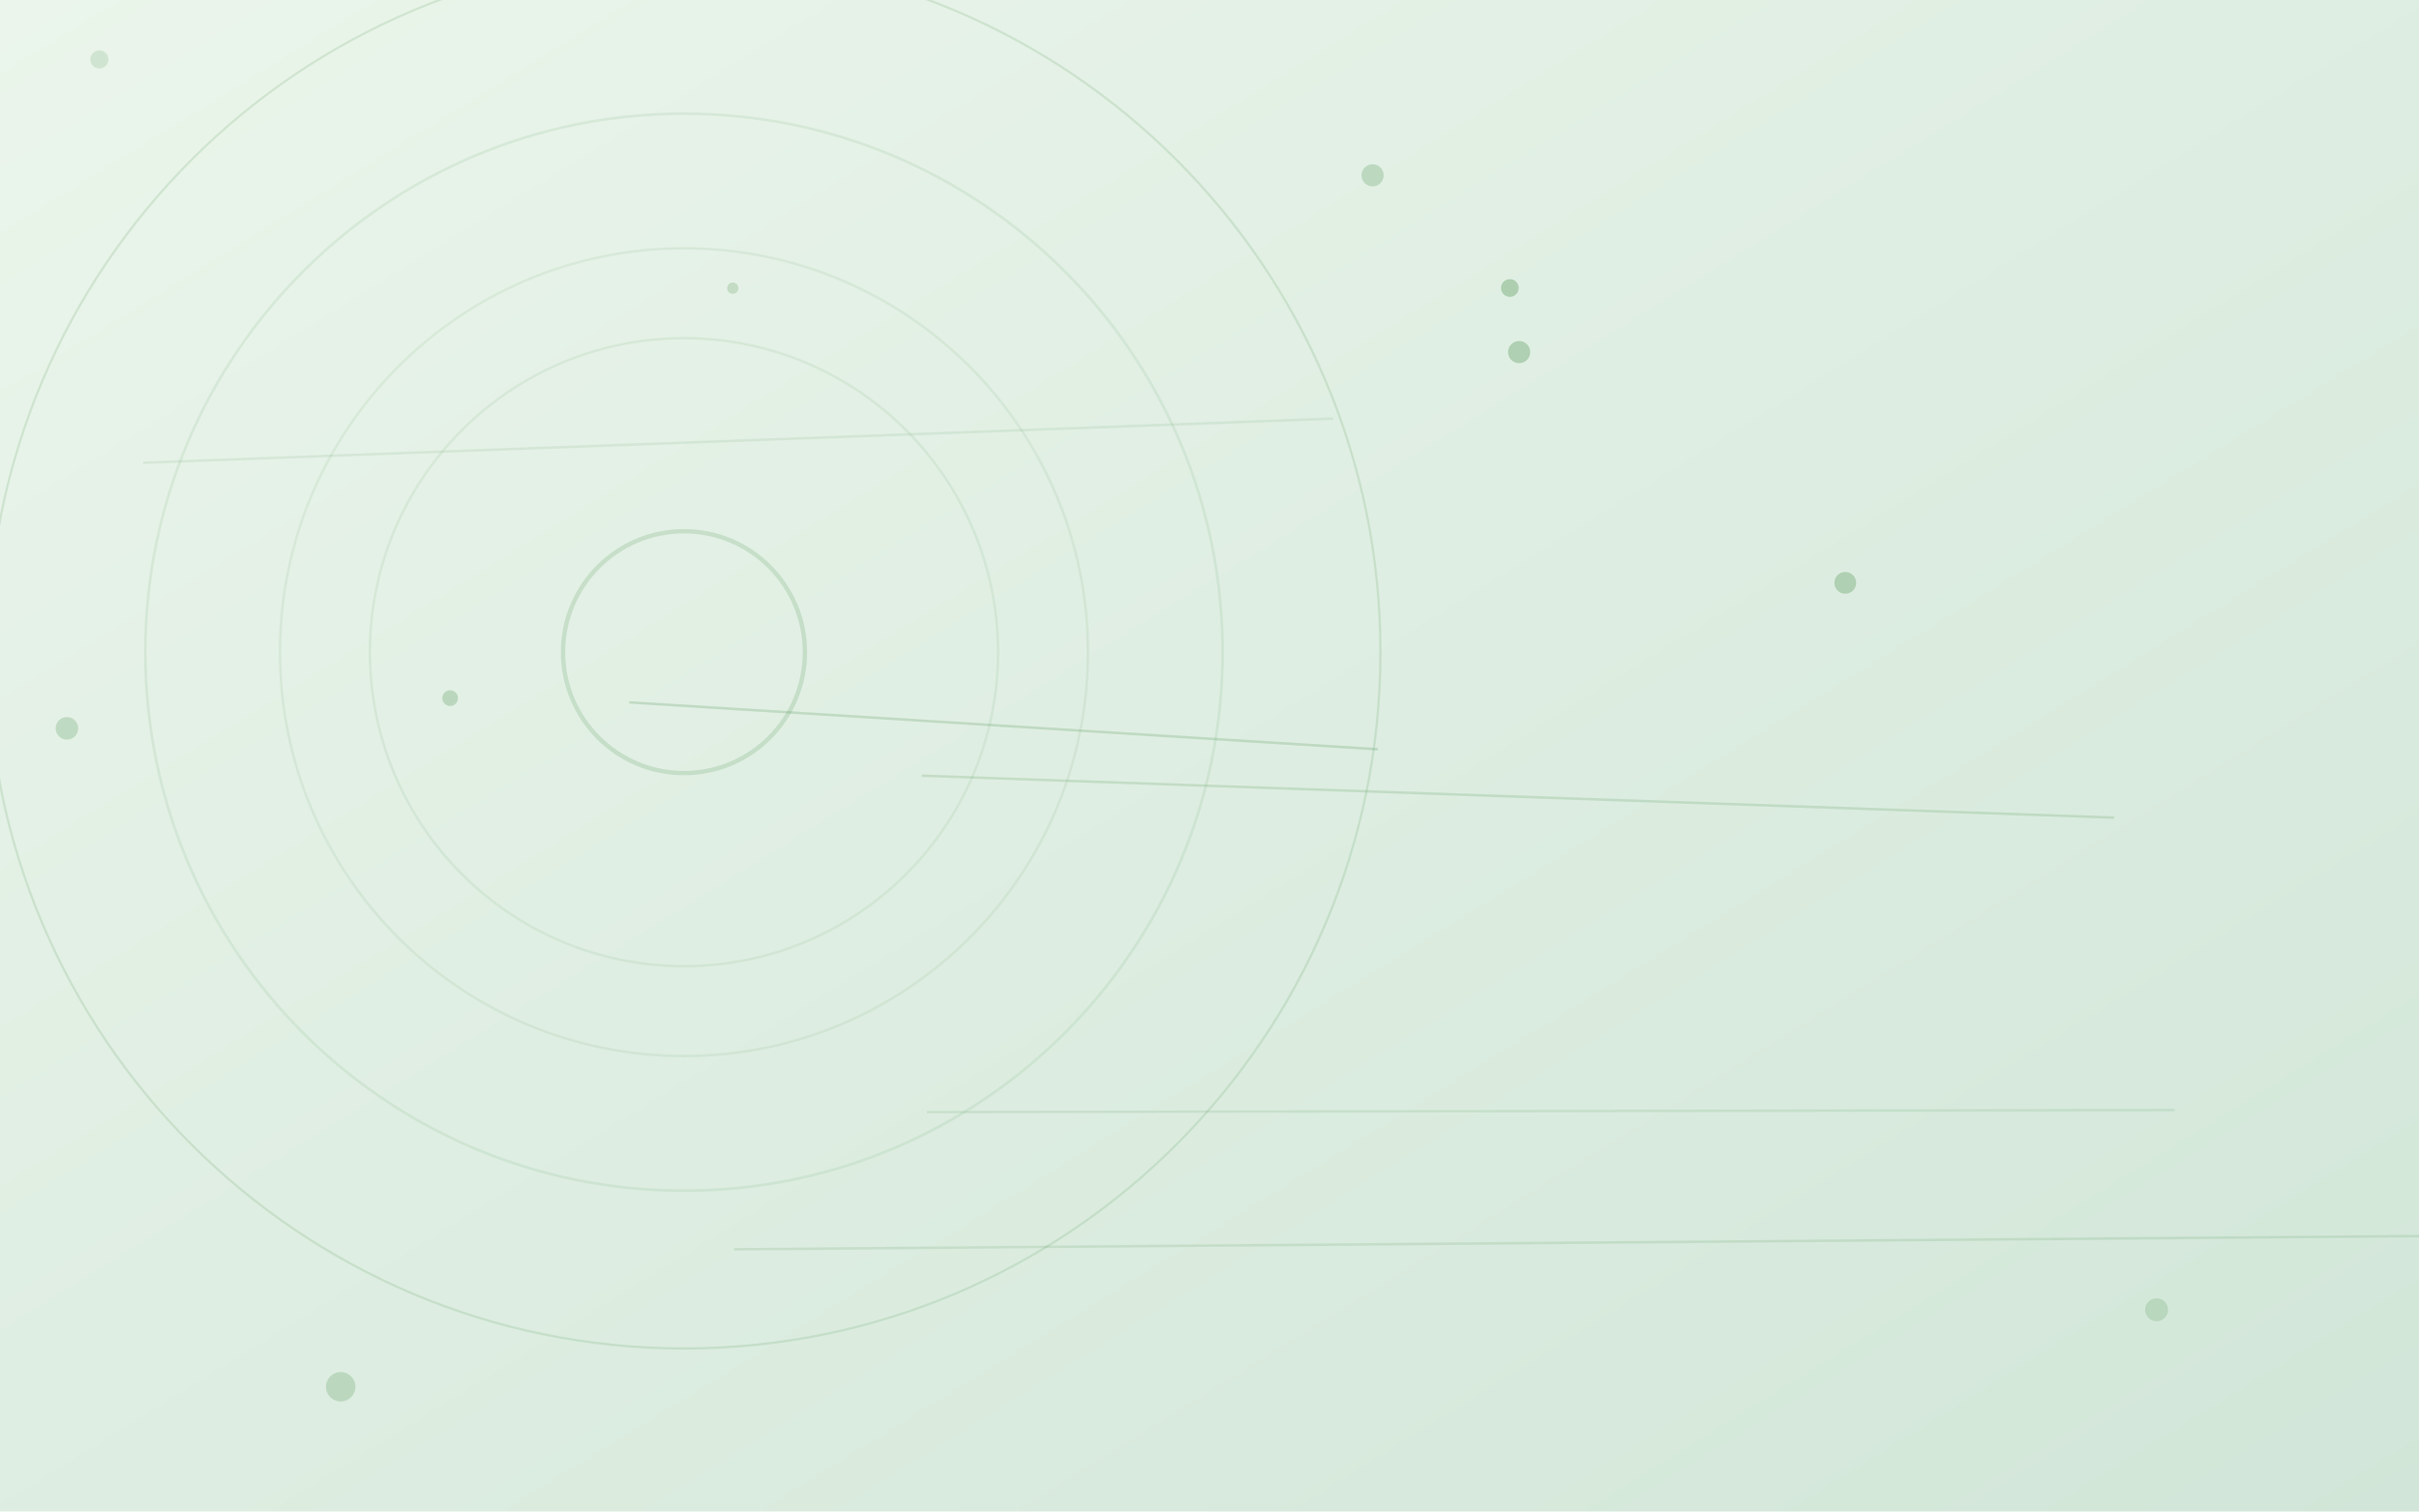
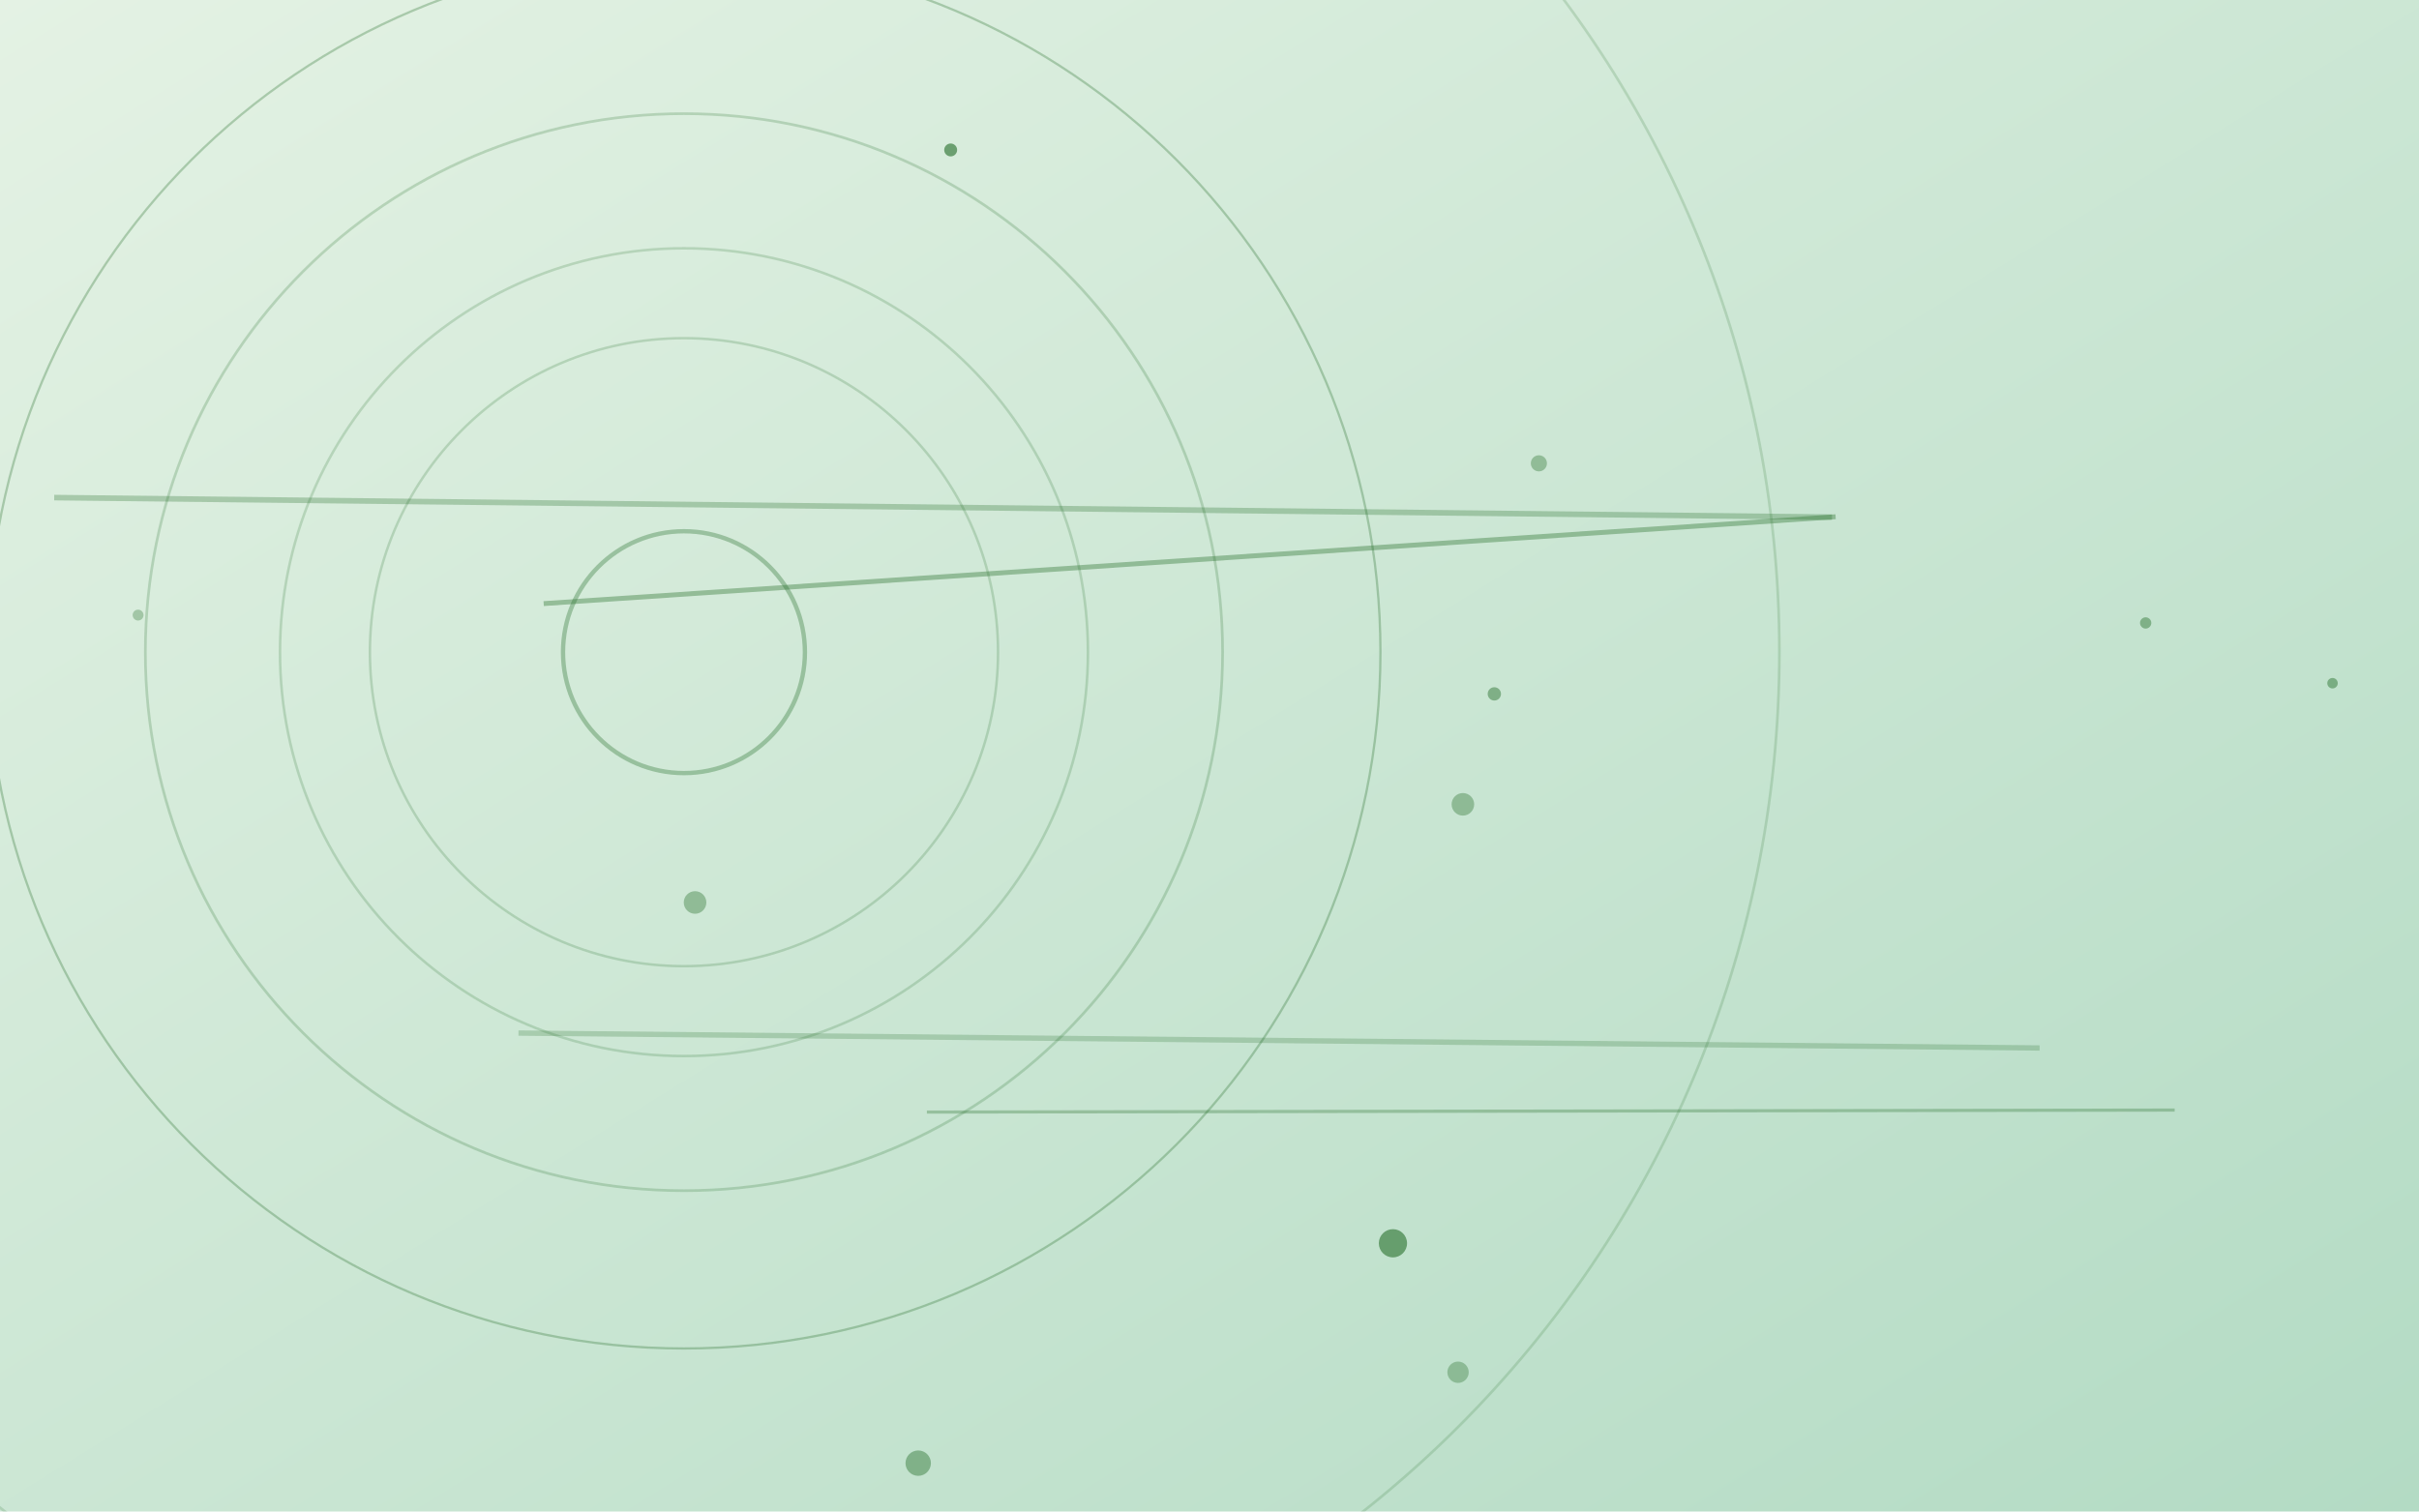
<svg xmlns="http://www.w3.org/2000/svg" viewBox="0 0 1200 750" width="1200" height="750" role="img" aria-label="">
  <defs>
    <linearGradient id="g" x1="0" y1="0" x2="1" y2="1">
-       <stop offset="0" stop-color="hsl(123 32% 94%)" />
-       <stop offset="1" stop-color="hsl(141 30% 86%)" />
+       <stop offset="0" stop-color="hsl(123 34% 92%)" />
+       <stop offset="1" stop-color="hsl(145 36% 78%)" />
    </linearGradient>
    <clipPath id="c">
      <rect width="1200" height="750" />
    </clipPath>
  </defs>
  <rect width="1200" height="750" fill="url(#g)" />
  <g clip-path="url(#c)">
-     <circle cx="339.3" cy="323.6" r="60.0" fill="none" stroke="hsl(123 34% 42%)" stroke-width="2.15" opacity="0.182" />
-     <circle cx="339.3" cy="323.6" r="155.8" fill="none" stroke="hsl(123 34% 42%)" stroke-width="1.23" opacity="0.095" />
-     <circle cx="339.3" cy="323.6" r="200.4" fill="none" stroke="hsl(123 34% 42%)" stroke-width="1.27" opacity="0.089" />
-     <circle cx="339.3" cy="323.6" r="267.2" fill="none" stroke="hsl(123 34% 42%)" stroke-width="1.33" opacity="0.102" />
-     <circle cx="339.3" cy="323.6" r="345.5" fill="none" stroke="hsl(123 34% 42%)" stroke-width="1.13" opacity="0.154" />
-     <line x1="71.0" y1="229.6" x2="661.3" y2="207.7" stroke="hsl(123 34% 42%)" stroke-width="1.25" opacity="0.106" />
-     <line x1="364.1" y1="619.9" x2="1253.1" y2="612.9" stroke="hsl(123 34% 42%)" stroke-width="1.25" opacity="0.150" />
-     <line x1="312.1" y1="348.5" x2="683.5" y2="371.8" stroke="hsl(123 34% 42%)" stroke-width="1.25" opacity="0.214" />
-     <line x1="459.8" y1="551.8" x2="1078.8" y2="550.8" stroke="hsl(123 34% 42%)" stroke-width="1.25" opacity="0.132" />
-     <line x1="457.3" y1="384.9" x2="1048.7" y2="405.7" stroke="hsl(123 34% 42%)" stroke-width="1.25" opacity="0.181" />
-     <circle cx="223.3" cy="346.4" r="3.9" fill="hsl(123 34% 42%)" opacity="0.259" />
-     <circle cx="753.6" cy="174.7" r="5.5" fill="hsl(123 34% 42%)" opacity="0.322" />
-     <circle cx="680.9" cy="87.0" r="5.5" fill="hsl(123 34% 42%)" opacity="0.246" />
-     <circle cx="749.0" cy="142.9" r="4.4" fill="hsl(123 34% 42%)" opacity="0.334" />
-     <circle cx="915.4" cy="289.2" r="5.4" fill="hsl(123 34% 42%)" opacity="0.305" />
-     <circle cx="1069.8" cy="649.9" r="5.7" fill="hsl(123 34% 42%)" opacity="0.201" />
-     <circle cx="363.5" cy="143.0" r="2.8" fill="hsl(123 34% 42%)" opacity="0.221" />
-     <circle cx="49.3" cy="29.5" r="4.5" fill="hsl(123 34% 42%)" opacity="0.160" />
-     <circle cx="169.0" cy="688.1" r="7.3" fill="hsl(123 34% 42%)" opacity="0.230" />
-     <circle cx="33.2" cy="361.4" r="5.6" fill="hsl(123 34% 42%)" opacity="0.232" />
+     <circle cx="339.3" cy="323.6" r="60.0" fill="none" stroke="hsl(123 46% 30%)" stroke-width="2.15" opacity="0.347" />
+     <circle cx="339.3" cy="323.6" r="155.8" fill="none" stroke="hsl(123 46% 30%)" stroke-width="1.23" opacity="0.214" />
+     <circle cx="339.3" cy="323.6" r="200.4" fill="none" stroke="hsl(123 46% 30%)" stroke-width="1.27" opacity="0.204" />
+     <circle cx="339.3" cy="323.6" r="267.2" fill="none" stroke="hsl(123 46% 30%)" stroke-width="1.33" opacity="0.224" />
+     <circle cx="339.3" cy="323.6" r="345.5" fill="none" stroke="hsl(123 46% 30%)" stroke-width="1.13" opacity="0.305" />
+     <circle cx="339.3" cy="323.6" r="543.4" fill="none" stroke="hsl(123 46% 30%)" stroke-width="1.31" opacity="0.184" />
+     <line x1="26.9" y1="246.9" x2="908.8" y2="256.6" stroke="hsl(123 46% 30%)" stroke-width="2.77" opacity="0.293" />
+     <line x1="269.7" y1="299.5" x2="910.6" y2="256.4" stroke="hsl(123 46% 30%)" stroke-width="2.42" opacity="0.379" />
+     <line x1="459.8" y1="551.8" x2="1078.8" y2="550.8" stroke="hsl(123 46% 30%)" stroke-width="1.57" opacity="0.314" />
+     <line x1="257.2" y1="512.6" x2="1011.8" y2="520.0" stroke="hsl(123 46% 30%)" stroke-width="2.64" opacity="0.241" />
+     <circle cx="344.8" cy="447.8" r="5.6" fill="hsl(123 46% 30%)" opacity="0.382" />
+     <circle cx="723.3" cy="680.9" r="5.3" fill="hsl(123 46% 30%)" opacity="0.341" />
+     <circle cx="725.7" cy="399.1" r="5.6" fill="hsl(123 46% 30%)" opacity="0.367" />
+     <circle cx="455.5" cy="726.0" r="6.3" fill="hsl(123 46% 30%)" opacity="0.435" />
+     <circle cx="691.0" cy="616.9" r="7.0" fill="hsl(123 46% 30%)" opacity="0.603" />
+     <circle cx="763.4" cy="229.9" r="4.0" fill="hsl(123 46% 30%)" opacity="0.367" />
+     <circle cx="68.5" cy="305.2" r="2.7" fill="hsl(123 46% 30%)" opacity="0.314" />
+     <circle cx="471.6" cy="74.4" r="3.2" fill="hsl(123 46% 30%)" opacity="0.621" />
+     <circle cx="1157.1" cy="339.0" r="2.6" fill="hsl(123 46% 30%)" opacity="0.469" />
+     <circle cx="741.3" cy="344.3" r="3.3" fill="hsl(123 46% 30%)" opacity="0.465" />
+     <circle cx="1064.4" cy="309.1" r="2.8" fill="hsl(123 46% 30%)" opacity="0.442" />
  </g>
</svg>
